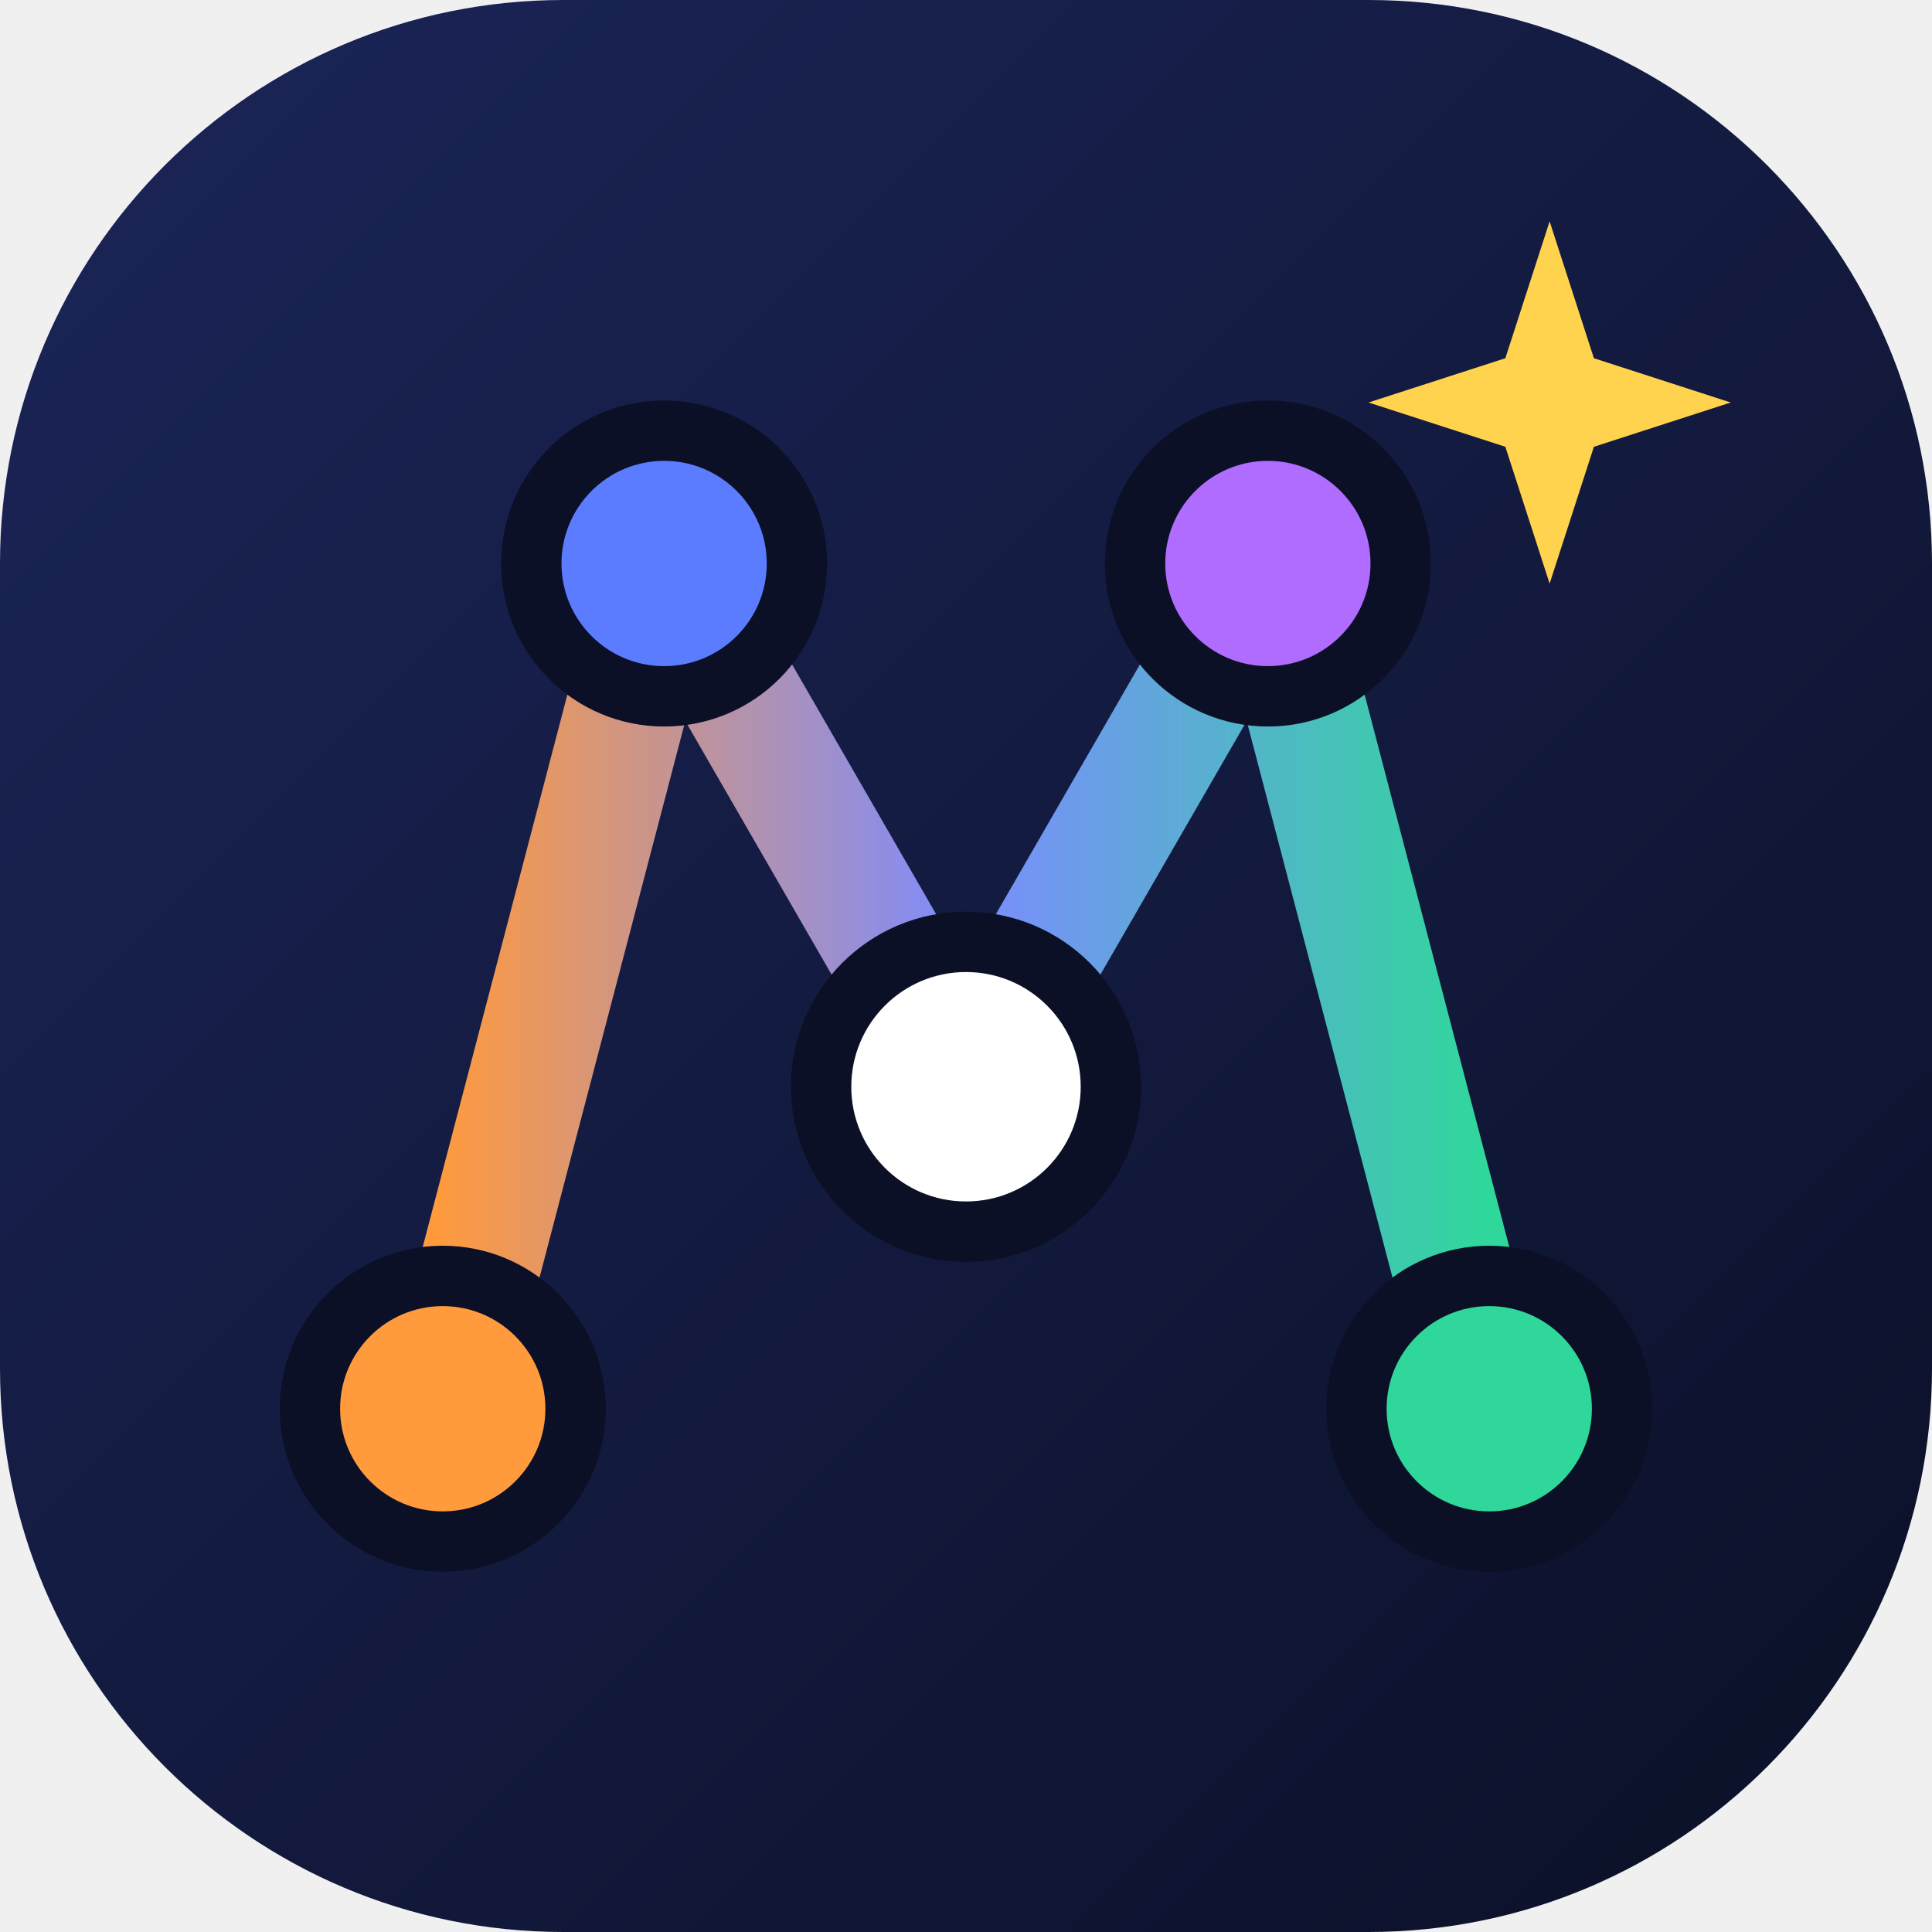
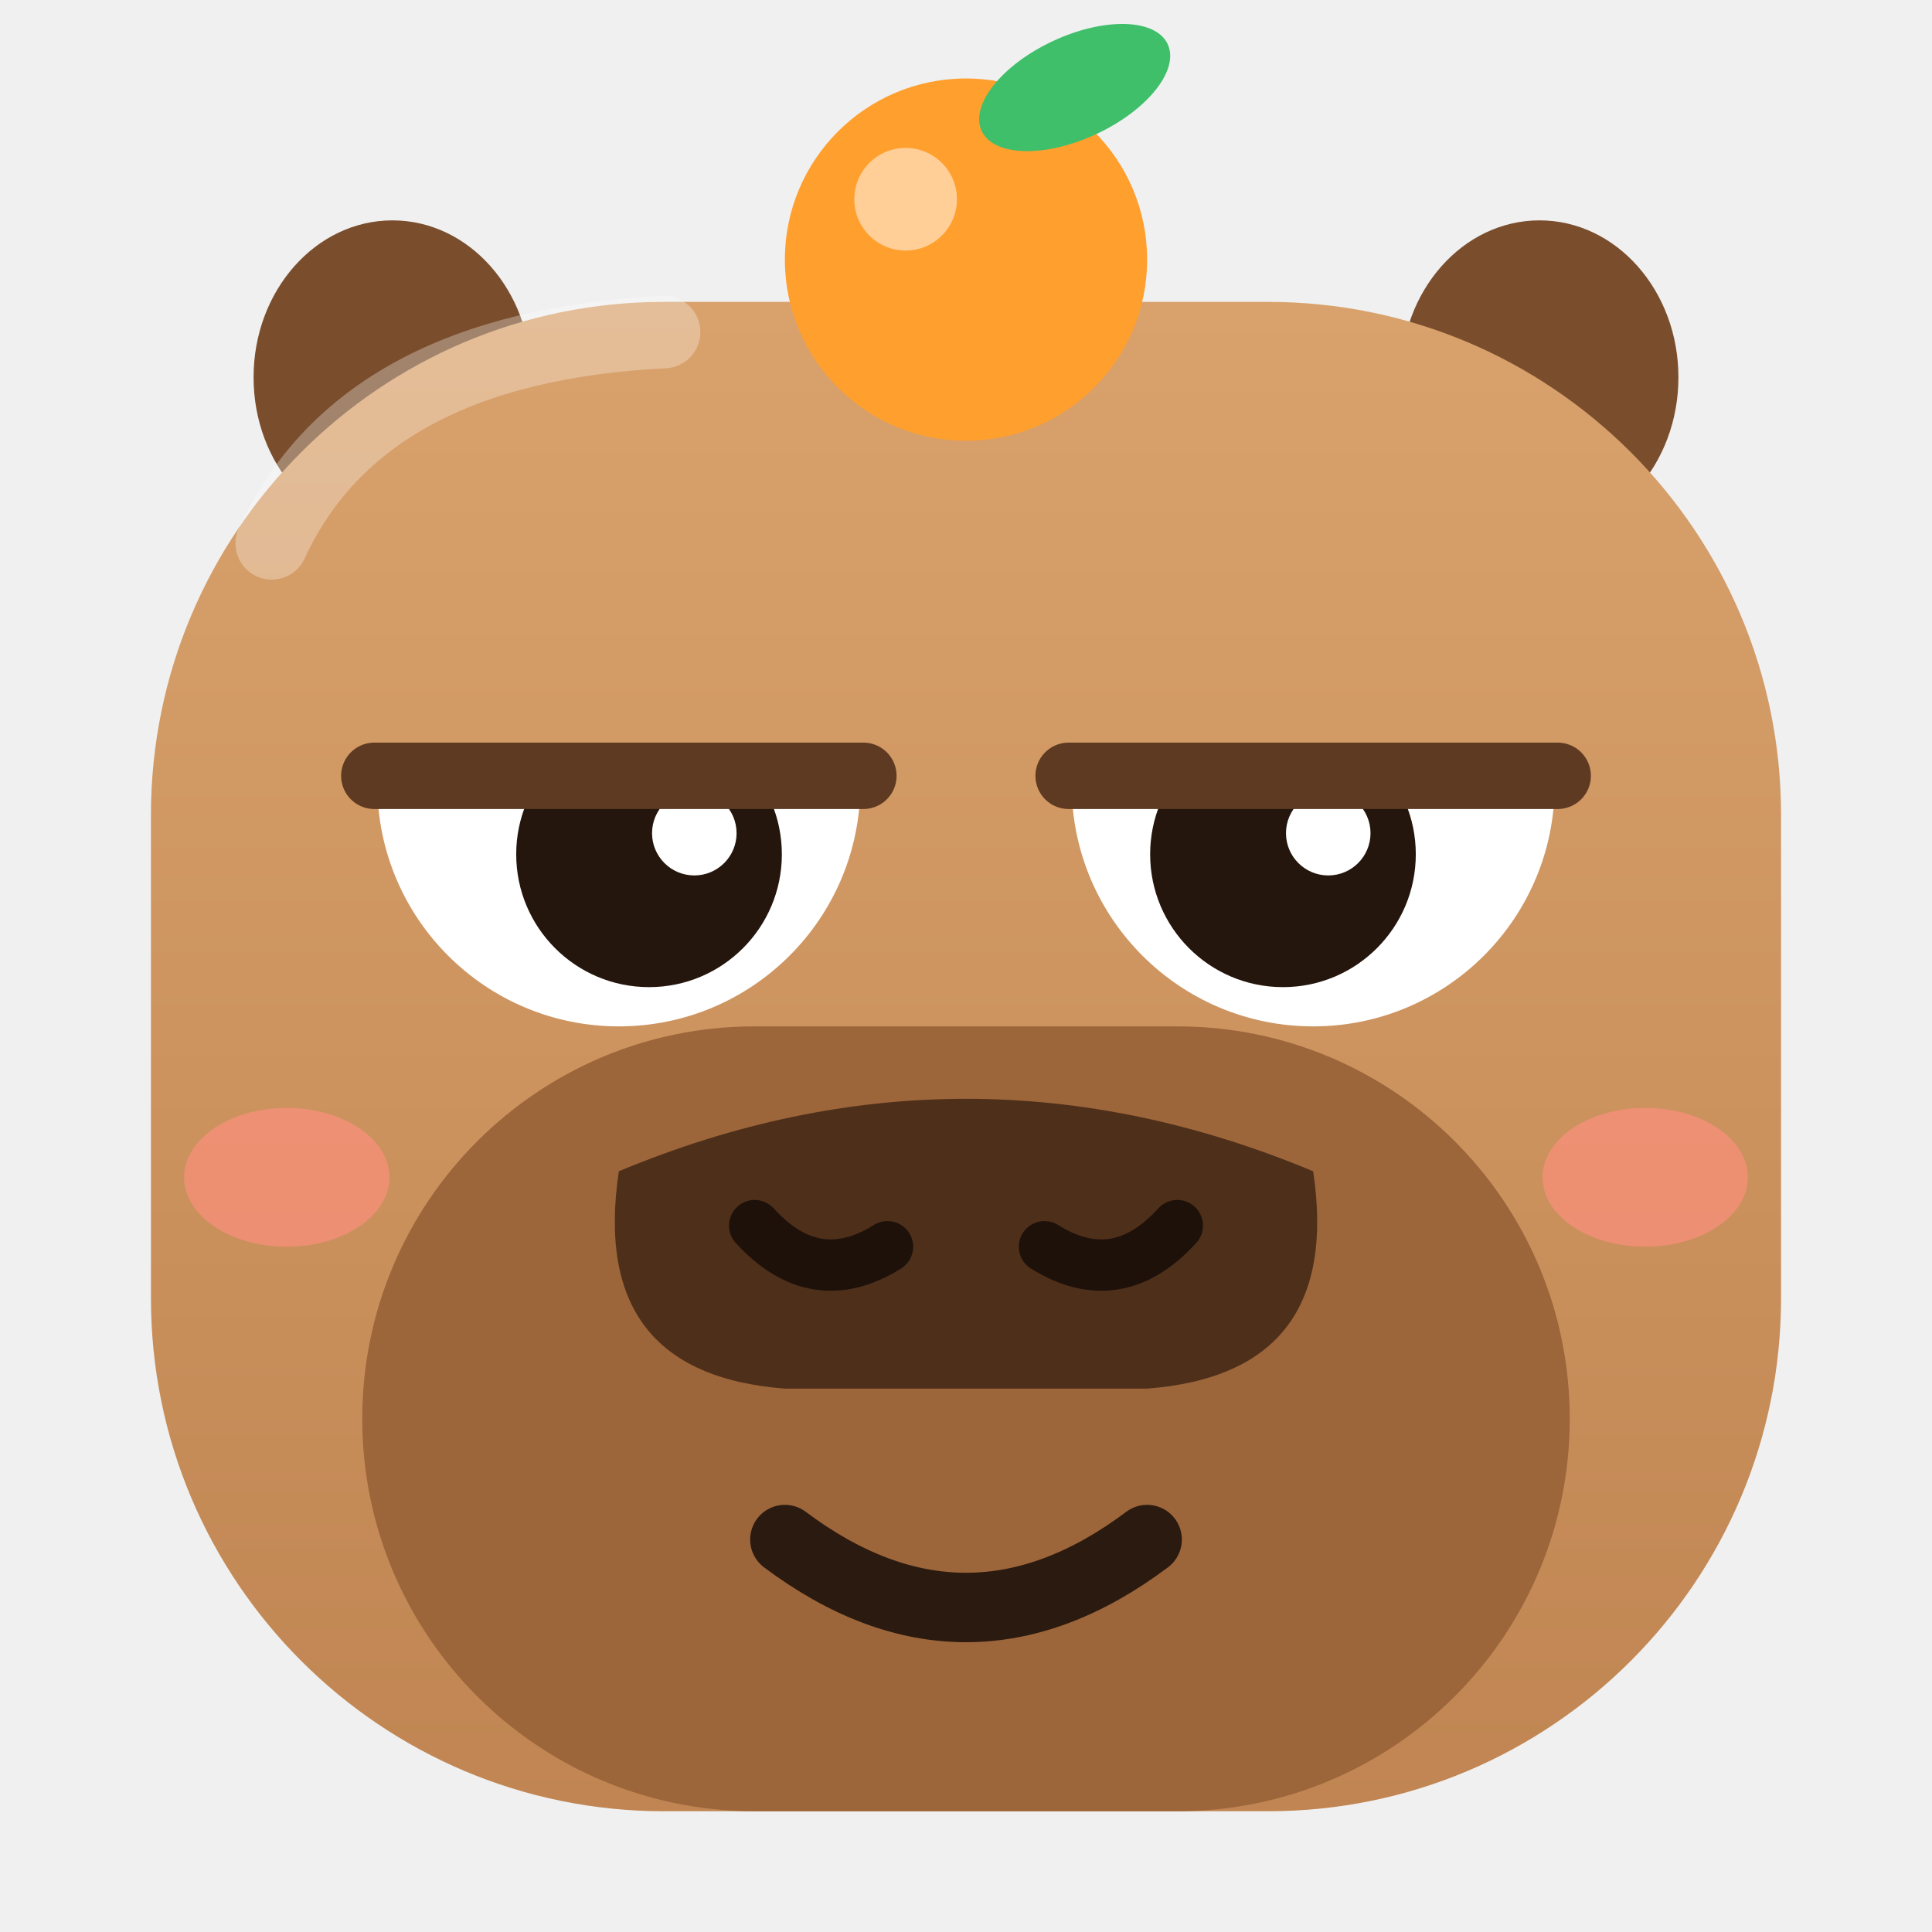
- <svg xmlns="http://www.w3.org/2000/svg" viewBox="0 0 48 48">
+ <svg xmlns="http://www.w3.org/2000/svg" viewBox="0 0 64 64">
  <defs>
-     <linearGradient id="b" x1="0" y1="0" x2="1" y2="1">
-       <stop offset="0" stop-color="#1b2559" />
-       <stop offset="1" stop-color="#0b1026" />
-     </linearGradient>
-     <linearGradient id="l" x1="0" y1="0" x2="1" y2="0">
-       <stop offset="0" stop-color="#ff9a3d" />
-       <stop offset=".5" stop-color="#7c8cff" />
-       <stop offset="1" stop-color="#2fd89a" />
+     <linearGradient id="lmh" gradientUnits="userSpaceOnUse" x1="0" y1="10" x2="0" y2="60">
+       <stop offset="0" stop-color="#d9a26c" />
+       <stop offset="1" stop-color="#c08552" />
    </linearGradient>
  </defs>
-   <rect width="48" height="48" rx="14" fill="url(#b)" />
-   <path d="M11 35 L16.5 14 L24 27 L31.5 14 L37 35" fill="none" stroke="url(#l)" stroke-width="3" stroke-linecap="round" stroke-linejoin="round" />
-   <circle cx="11" cy="35" r="3.3" fill="#ff9a3d" stroke="#0b1026" stroke-width="1.5" />
-   <circle cx="16.5" cy="14" r="3.3" fill="#5b7cff" stroke="#0b1026" stroke-width="1.5" />
-   <circle cx="24" cy="27" r="3.6" fill="#fff" stroke="#0b1026" stroke-width="1.5" />
-   <circle cx="31.5" cy="14" r="3.3" fill="#b06bff" stroke="#0b1026" stroke-width="1.5" />
-   <circle cx="37" cy="35" r="3.3" fill="#2fd89a" stroke="#0b1026" stroke-width="1.5" />
-   <path d="M38.5 5.5 L39.6 8.9 L43 10 L39.6 11.1 L38.5 14.5 L37.4 11.1 L34 10 L37.4 8.9 Z" fill="#ffd34d" />
+   <ellipse cx="13" cy="12.5" rx="4.6" ry="5.2" fill="#7a4e2d" />
+   <ellipse cx="51" cy="12.5" rx="4.6" ry="5.2" fill="#7a4e2d" />
+   <rect x="5" y="10" width="54" height="50" rx="17" fill="url(#lmh)" />
+   <path d="M9 18 Q12 11.5 22 11" fill="none" stroke="#fff" stroke-opacity=".3" stroke-width="2.4" stroke-linecap="round" />
+   <circle cx="32" cy="8.6" r="6" fill="#ff9f2e" />
+   <circle cx="30" cy="6.6" r="1.7" fill="#fff" opacity=".5" />
+   <ellipse cx="35.6" cy="2.9" rx="3.4" ry="1.7" fill="#3fbf6a" transform="rotate(-25 35.6 2.9)" />
+   <circle cx="20.5" cy="26" r="8" fill="#fff" />
+   <circle cx="43.5" cy="26" r="8" fill="#fff" />
+   <circle cx="21.5" cy="28.3" r="4.4" fill="#24160c" />
+   <circle cx="42.5" cy="28.3" r="4.4" fill="#24160c" />
+   <circle cx="23" cy="27.6" r="1.4" fill="#fff" />
+   <circle cx="44" cy="27.6" r="1.4" fill="#fff" />
+   <path d="M12.3 25.6 A8.2 8.2 0 0 1 28.7 25.6 Z" fill="url(#lmh)" />
+   <path d="M35.3 25.6 A8.2 8.2 0 0 1 51.7 25.6 Z" fill="url(#lmh)" />
+   <path d="M12.4 25.7 L28.6 25.7 M35.4 25.7 L51.6 25.7" stroke="#5e3a22" stroke-width="2.2" stroke-linecap="round" />
+   <ellipse cx="9.5" cy="39" rx="3.4" ry="2.3" fill="#ff8f7e" opacity=".65" />
+   <ellipse cx="54.5" cy="39" rx="3.4" ry="2.3" fill="#ff8f7e" opacity=".65" />
+   <rect x="12" y="34" width="40" height="26" rx="13" fill="#9c653a" />
+   <path d="M20.5 38.8 Q32 34 43.5 38.8 Q44.5 45.5 38 46 L26 46 Q19.5 45.5 20.5 38.8 Z" fill="#4e2f1a" />
+   <path d="M25 40.6 Q27 42.8 29.4 41.3 M39 40.6 Q37 42.8 34.6 41.3" fill="none" stroke="#1d110a" stroke-width="1.7" stroke-linecap="round" />
+   <path d="M26 51 Q32 55.5 38 51" fill="none" stroke="#2b1a0f" stroke-width="2.3" stroke-linecap="round" />
</svg>
